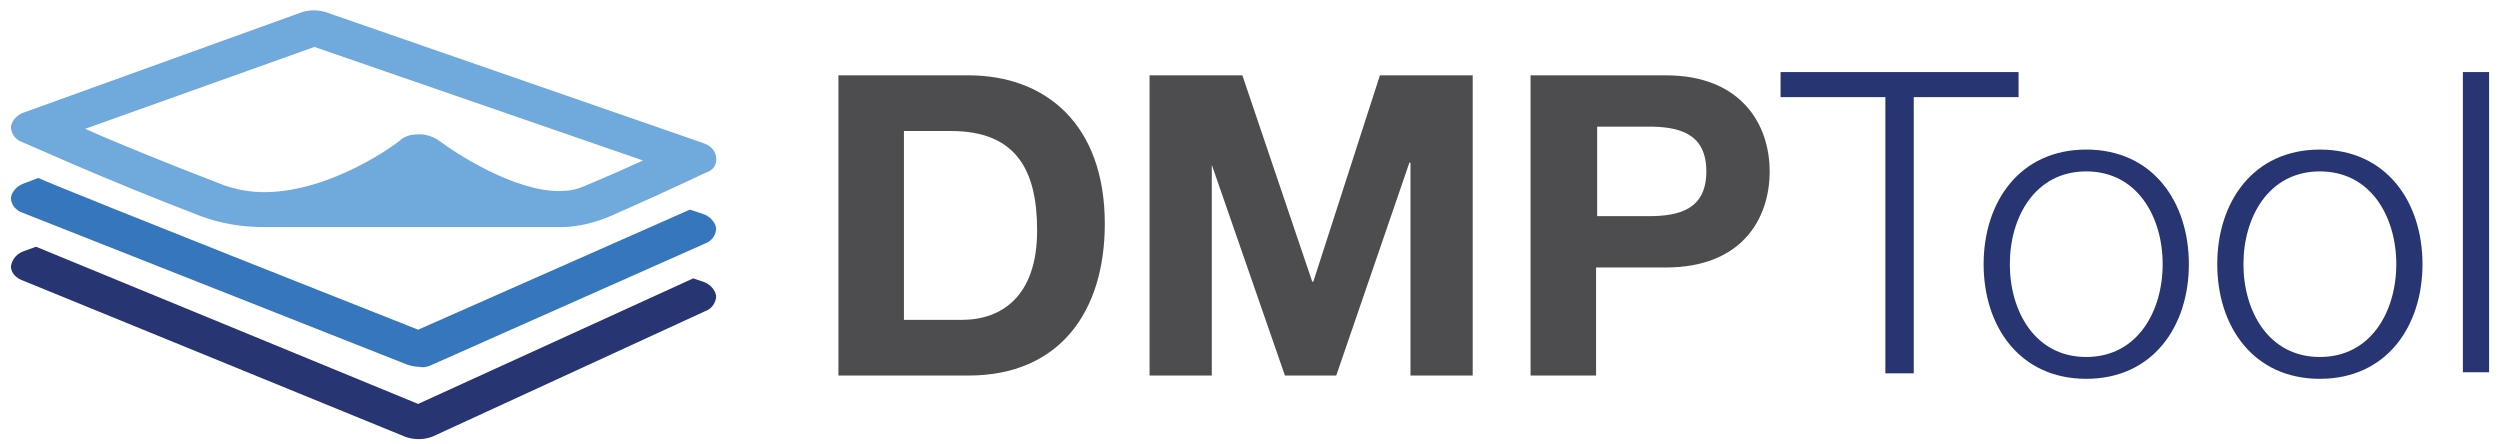
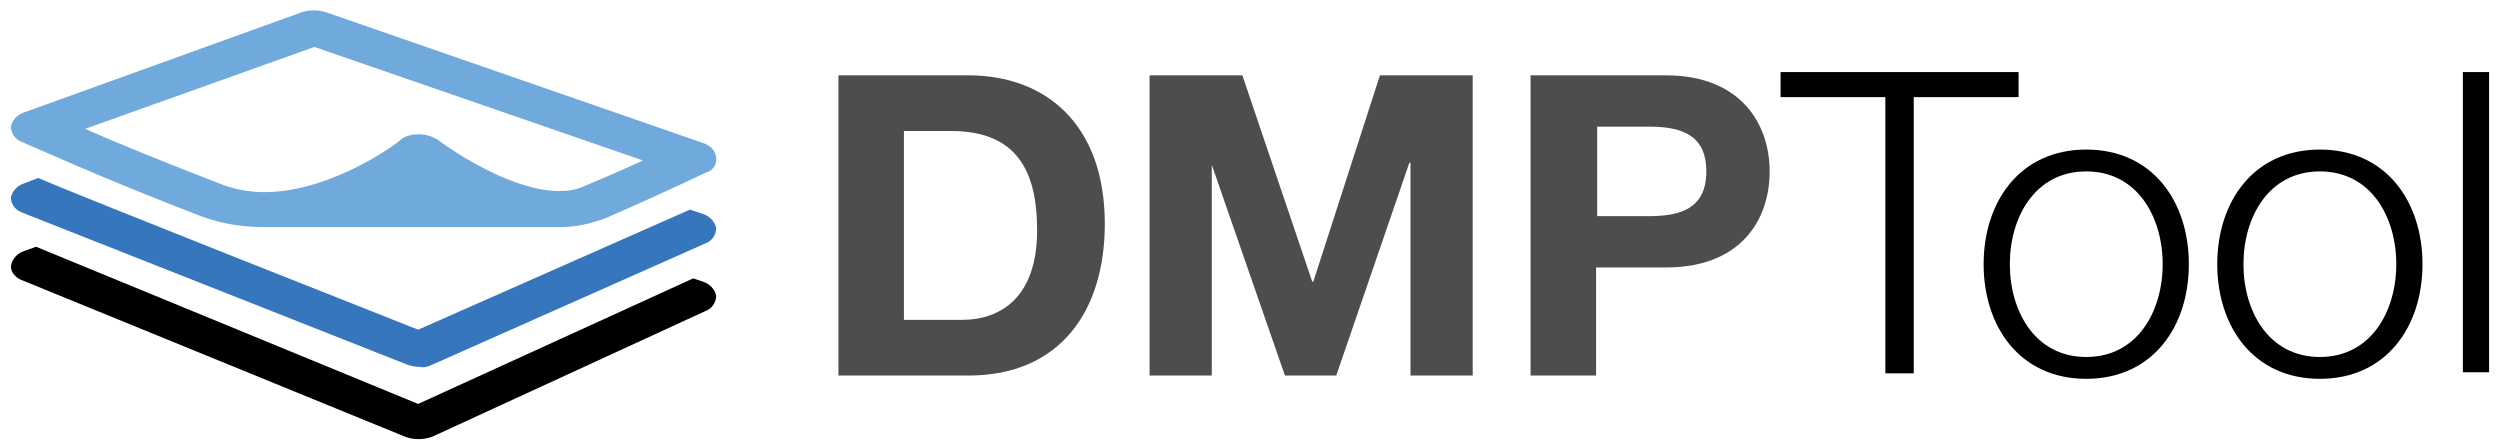
- <svg xmlns="http://www.w3.org/2000/svg" version="1.1" id="Layer_1" x="0" y="0" viewBox="0 0 229 40.6" xml:space="preserve">
-   <style>.st0{fill:#273572}</style>
-   <path class="st0" d="M163.1 8.9h9.6v25.3h2.6V8.9h9.6V6.6h-21.8v2.3zm28 4.8c-6.1 0-9.4 4.8-9.4 10.5s3.3 10.5 9.4 10.5 9.4-4.8 9.4-10.5-3.3-10.5-9.4-10.5zm0 2c4.7 0 7 4.2 7 8.5s-2.3 8.5-7 8.5-7-4.2-7-8.5 2.3-8.5 7-8.5zm21.4-2c-6.1 0-9.4 4.8-9.4 10.5s3.3 10.5 9.4 10.5 9.4-4.8 9.4-10.5-3.3-10.5-9.4-10.5zm0 2c4.7 0 7 4.2 7 8.5s-2.3 8.5-7 8.5-7-4.2-7-8.5 2.3-8.5 7-8.5zm13.1 18.4h2.4V6.6h-2.4v27.5z" />
-   <path d="M76.8 34.4h11.9c8.4 0 12.5-5.9 12.5-13.9 0-9.1-5.4-13.6-12.5-13.6H76.8v27.5zm6-22.4h4.3c6 0 7.9 3.6 7.9 9.1 0 6.1-3.3 8.2-6.9 8.2h-5.3V12zm22.5 22.4h5.7V15.1l6.7 19.3h4.7l6.7-19.5h.1v19.5h5.7V6.9h-8.5l-6.1 18.9h-.1l-6.4-18.9h-8.5v27.5zm34.9 0h6v-9.9h6.4c6.9 0 9.5-4.4 9.5-8.8s-2.7-8.8-9.5-8.8h-12.4v27.5zm6-22.8h4.8c2.8 0 5.3.6 5.3 4.1s-2.5 4.1-5.3 4.1h-4.7v-8.2h-.1z" fill="#4d4c4e" />
-   <path class="st0" d="M2.2 23l1.1-.4 35 14.4 25.2-11.5.9.3c.6.2 1.1.7 1.2 1.3 0 .6-.4 1.2-1 1.4L39.6 40c-.8.3-1.7.3-2.5 0l-35-14.3C1.5 25.5 1 25 1 24.4c.1-.7.6-1.2 1.2-1.4z" />
-   <path d="M2.2 16.8l1.3-.5c2.9 1.3 34.8 13.9 34.8 13.9l24.9-11 1.2.4c.6.2 1.1.7 1.2 1.3 0 .6-.4 1.2-1 1.4l-25 11.1c-.4.2-.8.3-1.2.2-.4 0-.8-.1-1.1-.2L2.1 19.5c-.6-.2-1.1-.7-1.1-1.4.1-.6.6-1.1 1.2-1.3z" fill="#3576bc" />
-   <path d="M64.7 15.8c-.1 0-2.2 1.1-8.8 4-1.4.6-3 1-4.5 1H24.2c-2 0-3.9-.3-5.8-1C9.5 16.4 2.3 13.1 2 13c-.6-.2-1-.8-1-1.4.1-.6.6-1.1 1.2-1.3l25.5-9.2c.7-.2 1.4-.2 2.1 0l34.6 12c.6.2 1.1.6 1.2 1.3.1.7-.3 1.2-.9 1.4zM28.8 4.3l-21 7.5c2.9 1.3 7.6 3.2 12.8 5.2 1.2.4 2.4.6 3.6.6 6.3 0 12.5-4.7 12.5-4.8.5-.4 1.1-.5 1.7-.5.6 0 1.2.2 1.7.5 1.7 1.3 7 4.7 11.1 4.7.8 0 1.5-.1 2.2-.4 2.4-1 4.2-1.8 5.5-2.4L28.8 4.3z" fill="#70a9db" />
+ <svg xmlns="http://www.w3.org/2000/svg" xml:space="preserve" viewBox="0 0 229 40.6">
+   <path d="M163.1 8.9h9.6v25.3h2.6V8.9h9.6V6.6h-21.8v2.3zm28 4.8c-6.1 0-9.4 4.8-9.4 10.5s3.3 10.5 9.4 10.5 9.4-4.8 9.4-10.5-3.3-10.5-9.4-10.5zm0 2c4.7 0 7 4.2 7 8.5s-2.3 8.5-7 8.5-7-4.2-7-8.5 2.3-8.5 7-8.5zm21.4-2c-6.1 0-9.4 4.8-9.4 10.5s3.3 10.5 9.4 10.5 9.4-4.8 9.4-10.5-3.3-10.5-9.4-10.5zm0 2c4.7 0 7 4.2 7 8.5s-2.3 8.5-7 8.5-7-4.2-7-8.5 2.3-8.5 7-8.5zm13.1 18.4h2.4V6.6h-2.4v27.5z" class="st0" />
+   <path fill="#4d4c4e" d="M76.8 34.4h11.9c8.4 0 12.5-5.9 12.5-13.9 0-9.1-5.4-13.6-12.5-13.6H76.8v27.5zm6-22.4h4.3c6 0 7.9 3.6 7.9 9.1 0 6.1-3.3 8.2-6.9 8.2h-5.3V12zm22.5 22.4h5.7V15.1l6.7 19.3h4.7l6.7-19.5h.1v19.5h5.7V6.9h-8.5l-6.1 18.9h-.1l-6.4-18.9h-8.5v27.5zm34.9 0h6v-9.9h6.4c6.9 0 9.5-4.4 9.5-8.8s-2.7-8.8-9.5-8.8h-12.4v27.5zm6-22.8h4.8c2.8 0 5.3.6 5.3 4.1s-2.5 4.1-5.3 4.1h-4.7v-8.2h-.1z" />
+   <path d="m2.2 23 1.1-.4 35 14.4 25.2-11.5.9.3c.6.2 1.1.7 1.2 1.3 0 .6-.4 1.2-1 1.4L39.6 40c-.8.3-1.7.3-2.5 0l-35-14.3C1.5 25.5 1 25 1 24.4c.1-.7.6-1.2 1.2-1.4z" class="st0" />
+   <path fill="#3576bc" d="m2.2 16.8 1.3-.5c2.9 1.3 34.8 13.9 34.8 13.9l24.9-11 1.2.4c.6.2 1.1.7 1.2 1.3 0 .6-.4 1.2-1 1.4l-25 11.1c-.4.2-.8.3-1.2.2-.4 0-.8-.1-1.1-.2L2.1 19.5c-.6-.2-1.1-.7-1.1-1.4.1-.6.6-1.1 1.2-1.3z" />
+   <path fill="#70a9db" d="M64.7 15.8c-.1 0-2.2 1.1-8.8 4-1.4.6-3 1-4.5 1H24.2c-2 0-3.9-.3-5.8-1C9.5 16.4 2.3 13.1 2 13c-.6-.2-1-.8-1-1.4.1-.6.6-1.1 1.2-1.3l25.5-9.2c.7-.2 1.4-.2 2.1 0l34.6 12c.6.2 1.1.6 1.2 1.3.1.7-.3 1.2-.9 1.4zM28.8 4.3l-21 7.5c2.9 1.3 7.6 3.2 12.8 5.2 1.2.4 2.4.6 3.6.6 6.3 0 12.5-4.7 12.5-4.8.5-.4 1.1-.5 1.7-.5.6 0 1.2.2 1.7.5 1.7 1.3 7 4.7 11.1 4.7.8 0 1.5-.1 2.2-.4 2.4-1 4.2-1.8 5.5-2.4L28.8 4.3z" />
</svg>
